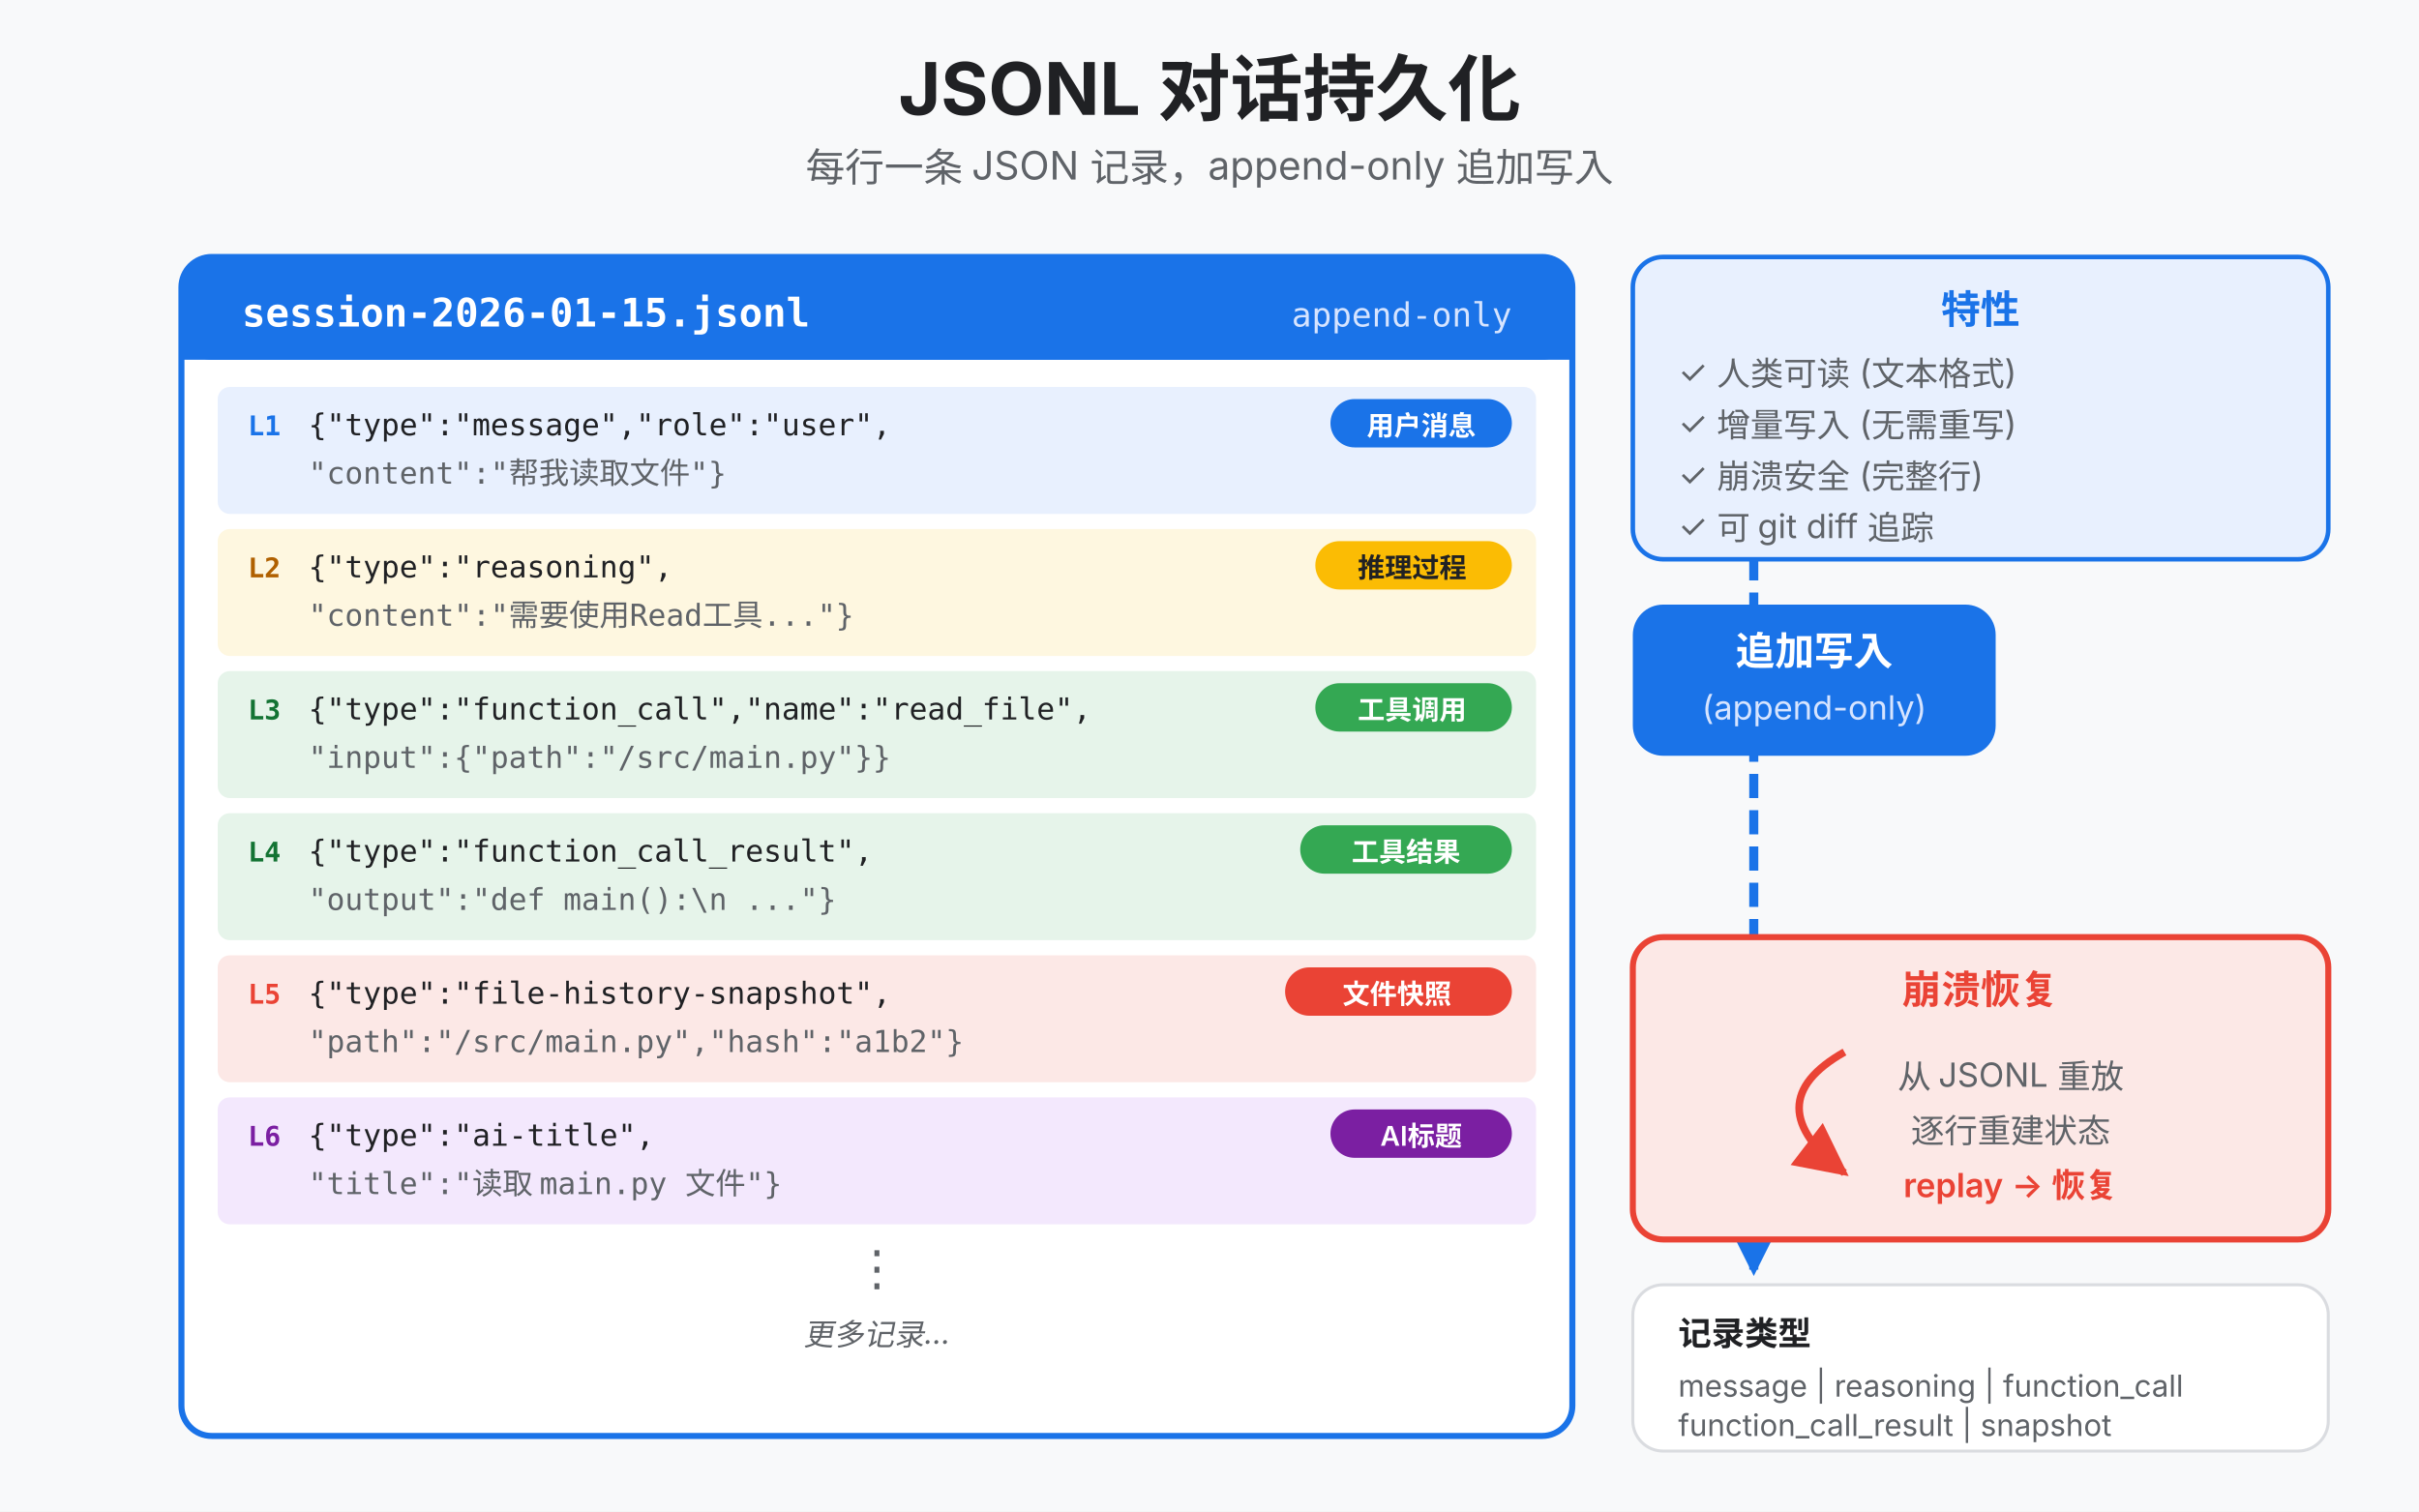
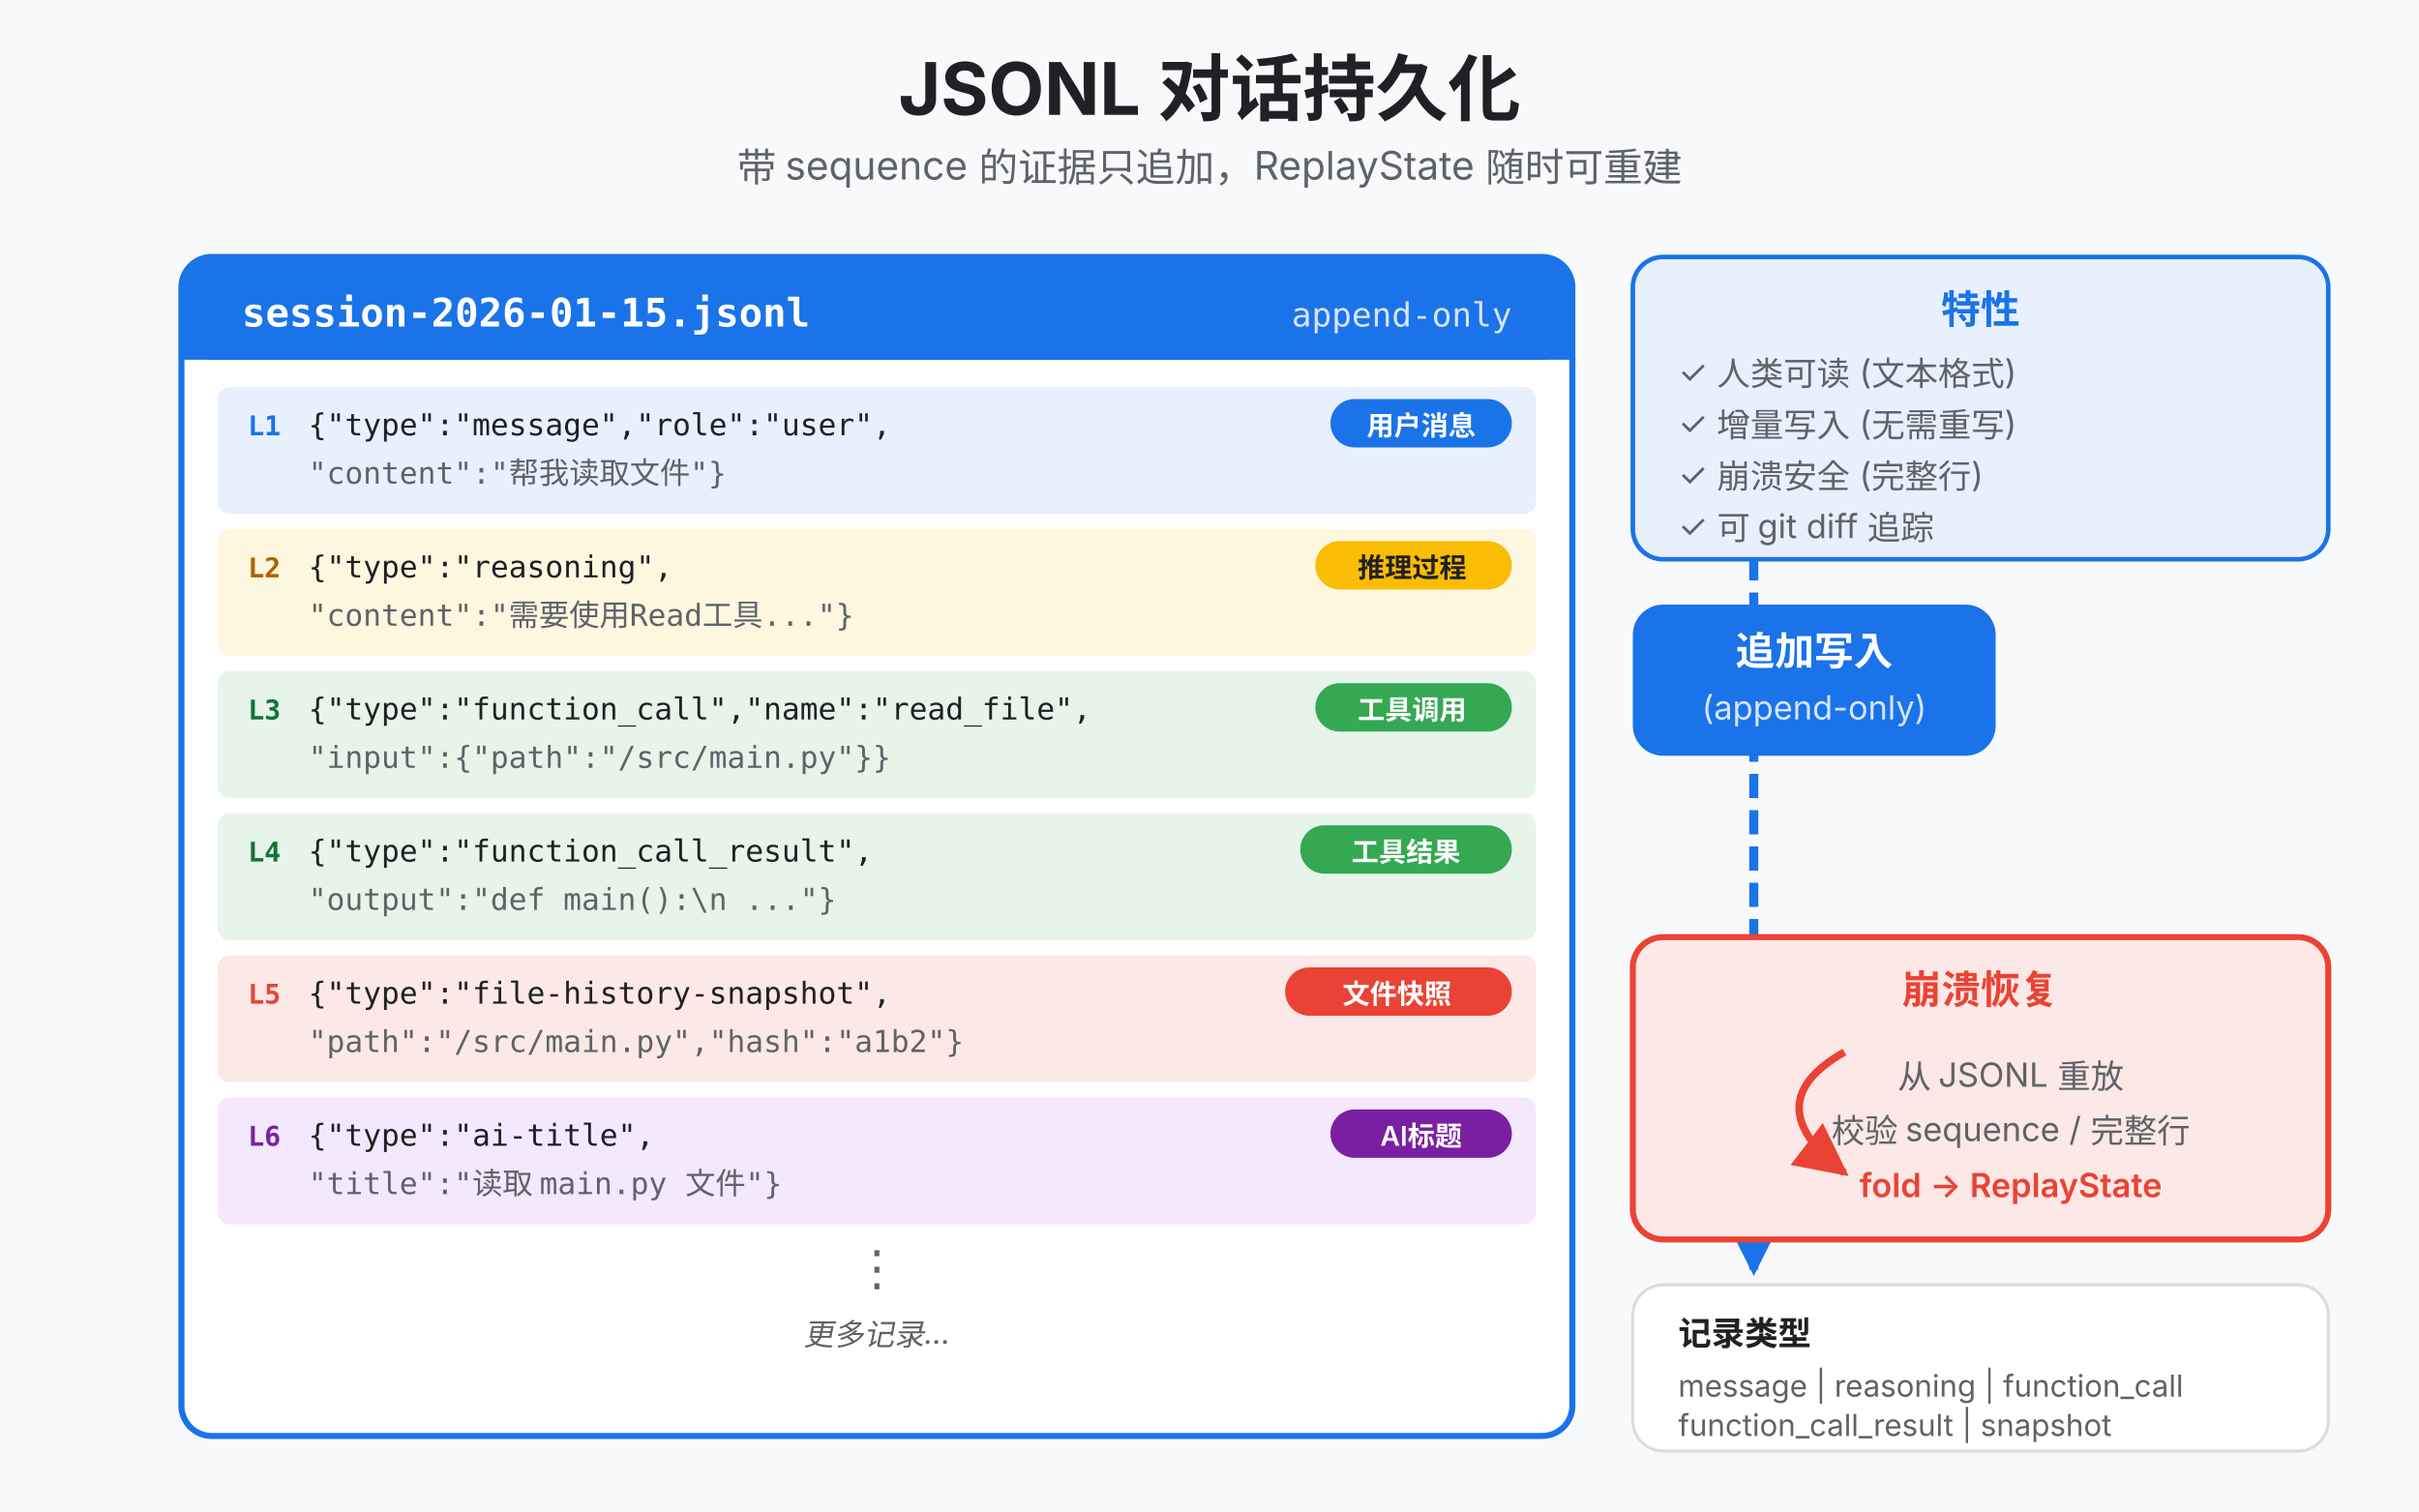
<svg xmlns="http://www.w3.org/2000/svg" viewBox="0 0 800 500" font-family="-apple-system, BlinkMacSystemFont, 'Segoe UI', 'PingFang SC', 'Microsoft YaHei', sans-serif">
  <defs>
    <marker id="arrow-blue" viewBox="0 0 10 10" refX="9" refY="5" markerWidth="7" markerHeight="7" orient="auto">
      <path d="M0,0 L10,5 L0,10 Z" fill="#1a73e8" />
    </marker>
    <marker id="arrow-red" viewBox="0 0 10 10" refX="9" refY="5" markerWidth="7" markerHeight="7" orient="auto">
      <path d="M0,0 L10,5 L0,10 Z" fill="#ea4335" />
    </marker>
    <marker id="arrow-green" viewBox="0 0 10 10" refX="9" refY="5" markerWidth="7" markerHeight="7" orient="auto">
      <path d="M0,0 L10,5 L0,10 Z" fill="#34a853" />
    </marker>
  </defs>
  <rect width="800" height="500" fill="#f8f9fa" />
  <text x="400" y="38" text-anchor="middle" font-size="24" font-weight="700" fill="#202124">JSONL 对话持久化</text>
-   <text x="400" y="60" text-anchor="middle" font-size="13" fill="#5f6368">每行一条 JSON 记录，append-only 追加写入</text>
+   <text x="400" y="60" text-anchor="middle" font-size="13" fill="#5f6368">带 sequence 的证据只追加，ReplayState 随时可重建</text>
  <rect x="60" y="85" width="460" height="390" rx="10" fill="#ffffff" stroke="#1a73e8" stroke-width="2" />
  <rect x="60" y="85" width="460" height="34" rx="10" fill="#1a73e8" />
  <rect x="60" y="105" width="460" height="14" fill="#1a73e8" />
  <text x="80" y="108" font-size="13" font-weight="600" fill="#ffffff" font-family="monospace">session-2026-01-15.jsonl</text>
  <text x="500" y="108" text-anchor="end" font-size="11" fill="#d6e4ff" font-family="monospace">append-only</text>
  <rect x="72" y="128" width="436" height="42" rx="4" fill="#e8f0fe" />
  <text x="82" y="144" font-size="9" fill="#1a73e8" font-weight="700" font-family="monospace">L1</text>
  <text x="102" y="144" font-size="10" fill="#202124" font-family="monospace">{"type":"message","role":"user",</text>
  <text x="102" y="160" font-size="10" fill="#5f6368" font-family="monospace"> "content":"帮我读取文件"}</text>
  <rect x="440" y="132" width="60" height="16" rx="8" fill="#1a73e8" />
  <text x="470" y="144" text-anchor="middle" font-size="9" fill="#ffffff" font-weight="600">用户消息</text>
  <rect x="72" y="175" width="436" height="42" rx="4" fill="#fef7e0" />
  <text x="82" y="191" font-size="9" fill="#b06000" font-weight="700" font-family="monospace">L2</text>
  <text x="102" y="191" font-size="10" fill="#202124" font-family="monospace">{"type":"reasoning",</text>
  <text x="102" y="207" font-size="10" fill="#5f6368" font-family="monospace"> "content":"需要使用Read工具..."}</text>
  <rect x="435" y="179" width="65" height="16" rx="8" fill="#fbbc04" />
  <text x="467" y="191" text-anchor="middle" font-size="9" fill="#202124" font-weight="600">推理过程</text>
  <rect x="72" y="222" width="436" height="42" rx="4" fill="#e6f4ea" />
  <text x="82" y="238" font-size="9" fill="#137333" font-weight="700" font-family="monospace">L3</text>
  <text x="102" y="238" font-size="10" fill="#202124" font-family="monospace">{"type":"function_call","name":"read_file",</text>
  <text x="102" y="254" font-size="10" fill="#5f6368" font-family="monospace"> "input":{"path":"/src/main.py"}}</text>
  <rect x="435" y="226" width="65" height="16" rx="8" fill="#34a853" />
  <text x="467" y="238" text-anchor="middle" font-size="9" fill="#ffffff" font-weight="600">工具调用</text>
  <rect x="72" y="269" width="436" height="42" rx="4" fill="#e6f4ea" />
  <text x="82" y="285" font-size="9" fill="#137333" font-weight="700" font-family="monospace">L4</text>
  <text x="102" y="285" font-size="10" fill="#202124" font-family="monospace">{"type":"function_call_result",</text>
  <text x="102" y="301" font-size="10" fill="#5f6368" font-family="monospace"> "output":"def main():\n  ..."}</text>
  <rect x="430" y="273" width="70" height="16" rx="8" fill="#34a853" />
  <text x="465" y="285" text-anchor="middle" font-size="9" fill="#ffffff" font-weight="600">工具结果</text>
  <rect x="72" y="316" width="436" height="42" rx="4" fill="#fce8e6" />
  <text x="82" y="332" font-size="9" fill="#ea4335" font-weight="700" font-family="monospace">L5</text>
  <text x="102" y="332" font-size="10" fill="#202124" font-family="monospace">{"type":"file-history-snapshot",</text>
  <text x="102" y="348" font-size="10" fill="#5f6368" font-family="monospace"> "path":"/src/main.py","hash":"a1b2"}</text>
  <rect x="425" y="320" width="75" height="16" rx="8" fill="#ea4335" />
  <text x="462" y="332" text-anchor="middle" font-size="9" fill="#ffffff" font-weight="600">文件快照</text>
  <rect x="72" y="363" width="436" height="42" rx="4" fill="#f3e8fd" />
  <text x="82" y="379" font-size="9" fill="#7b1fa2" font-weight="700" font-family="monospace">L6</text>
  <text x="102" y="379" font-size="10" fill="#202124" font-family="monospace">{"type":"ai-title",</text>
  <text x="102" y="395" font-size="10" fill="#5f6368" font-family="monospace"> "title":"读取 main.py 文件"}</text>
  <rect x="440" y="367" width="60" height="16" rx="8" fill="#7b1fa2" />
  <text x="470" y="379" text-anchor="middle" font-size="9" fill="#ffffff" font-weight="600">AI标题</text>
  <text x="290" y="425" text-anchor="middle" font-size="16" fill="#5f6368">⋮</text>
  <text x="290" y="445" text-anchor="middle" font-size="10" fill="#5f6368" font-style="italic">更多记录...</text>
  <path d="M 580 100 L 580 420" fill="none" stroke="#1a73e8" stroke-width="3" stroke-dasharray="8 4" marker-end="url(#arrow-blue)" />
  <rect x="540" y="200" width="120" height="50" rx="10" fill="#1a73e8" />
  <text x="600" y="220" text-anchor="middle" font-size="13" font-weight="600" fill="#ffffff">追加写入</text>
  <text x="600" y="238" text-anchor="middle" font-size="11" fill="#d6e4ff">(append-only)</text>
  <rect x="540" y="310" width="230" height="100" rx="10" fill="#fce8e6" stroke="#ea4335" stroke-width="2" />
  <text x="655" y="332" text-anchor="middle" font-size="13" font-weight="700" fill="#ea4335">崩溃恢复</text>
  <path d="M 610 348 Q 580 365, 610 388" fill="none" stroke="#ea4335" stroke-width="2.5" marker-end="url(#arrow-red)" />
  <text x="665" y="360" text-anchor="middle" font-size="11" fill="#5f6368">从 JSONL 重放</text>
-   <text x="665" y="378" text-anchor="middle" font-size="11" fill="#5f6368">逐行重建状态</text>
-   <text x="665" y="396" text-anchor="middle" font-size="11" font-weight="600" fill="#ea4335">replay → 恢复</text>
+   <text x="665" y="378" text-anchor="middle" font-size="11" fill="#5f6368">校验 sequence / 完整行</text>
+   <text x="665" y="396" text-anchor="middle" font-size="11" font-weight="600" fill="#ea4335">fold → ReplayState</text>
  <rect x="540" y="85" width="230" height="100" rx="10" fill="#e8f0fe" stroke="#1a73e8" stroke-width="1.5" />
  <text x="655" y="107" text-anchor="middle" font-size="13" font-weight="700" fill="#1a73e8">特性</text>
  <text x="555" y="127" font-size="11" fill="#5f6368">✓ 人类可读 (文本格式)</text>
  <text x="555" y="144" font-size="11" fill="#5f6368">✓ 增量写入 (无需重写)</text>
  <text x="555" y="161" font-size="11" fill="#5f6368">✓ 崩溃安全 (完整行)</text>
  <text x="555" y="178" font-size="11" fill="#5f6368">✓ 可 git diff 追踪</text>
  <rect x="540" y="425" width="230" height="55" rx="10" fill="#ffffff" stroke="#dadce0" />
  <text x="555" y="445" font-size="11" font-weight="600" fill="#202124">记录类型</text>
  <text x="555" y="462" font-size="10" fill="#5f6368">message | reasoning | function_call</text>
  <text x="555" y="475" font-size="10" fill="#5f6368">function_call_result | snapshot</text>
</svg>
